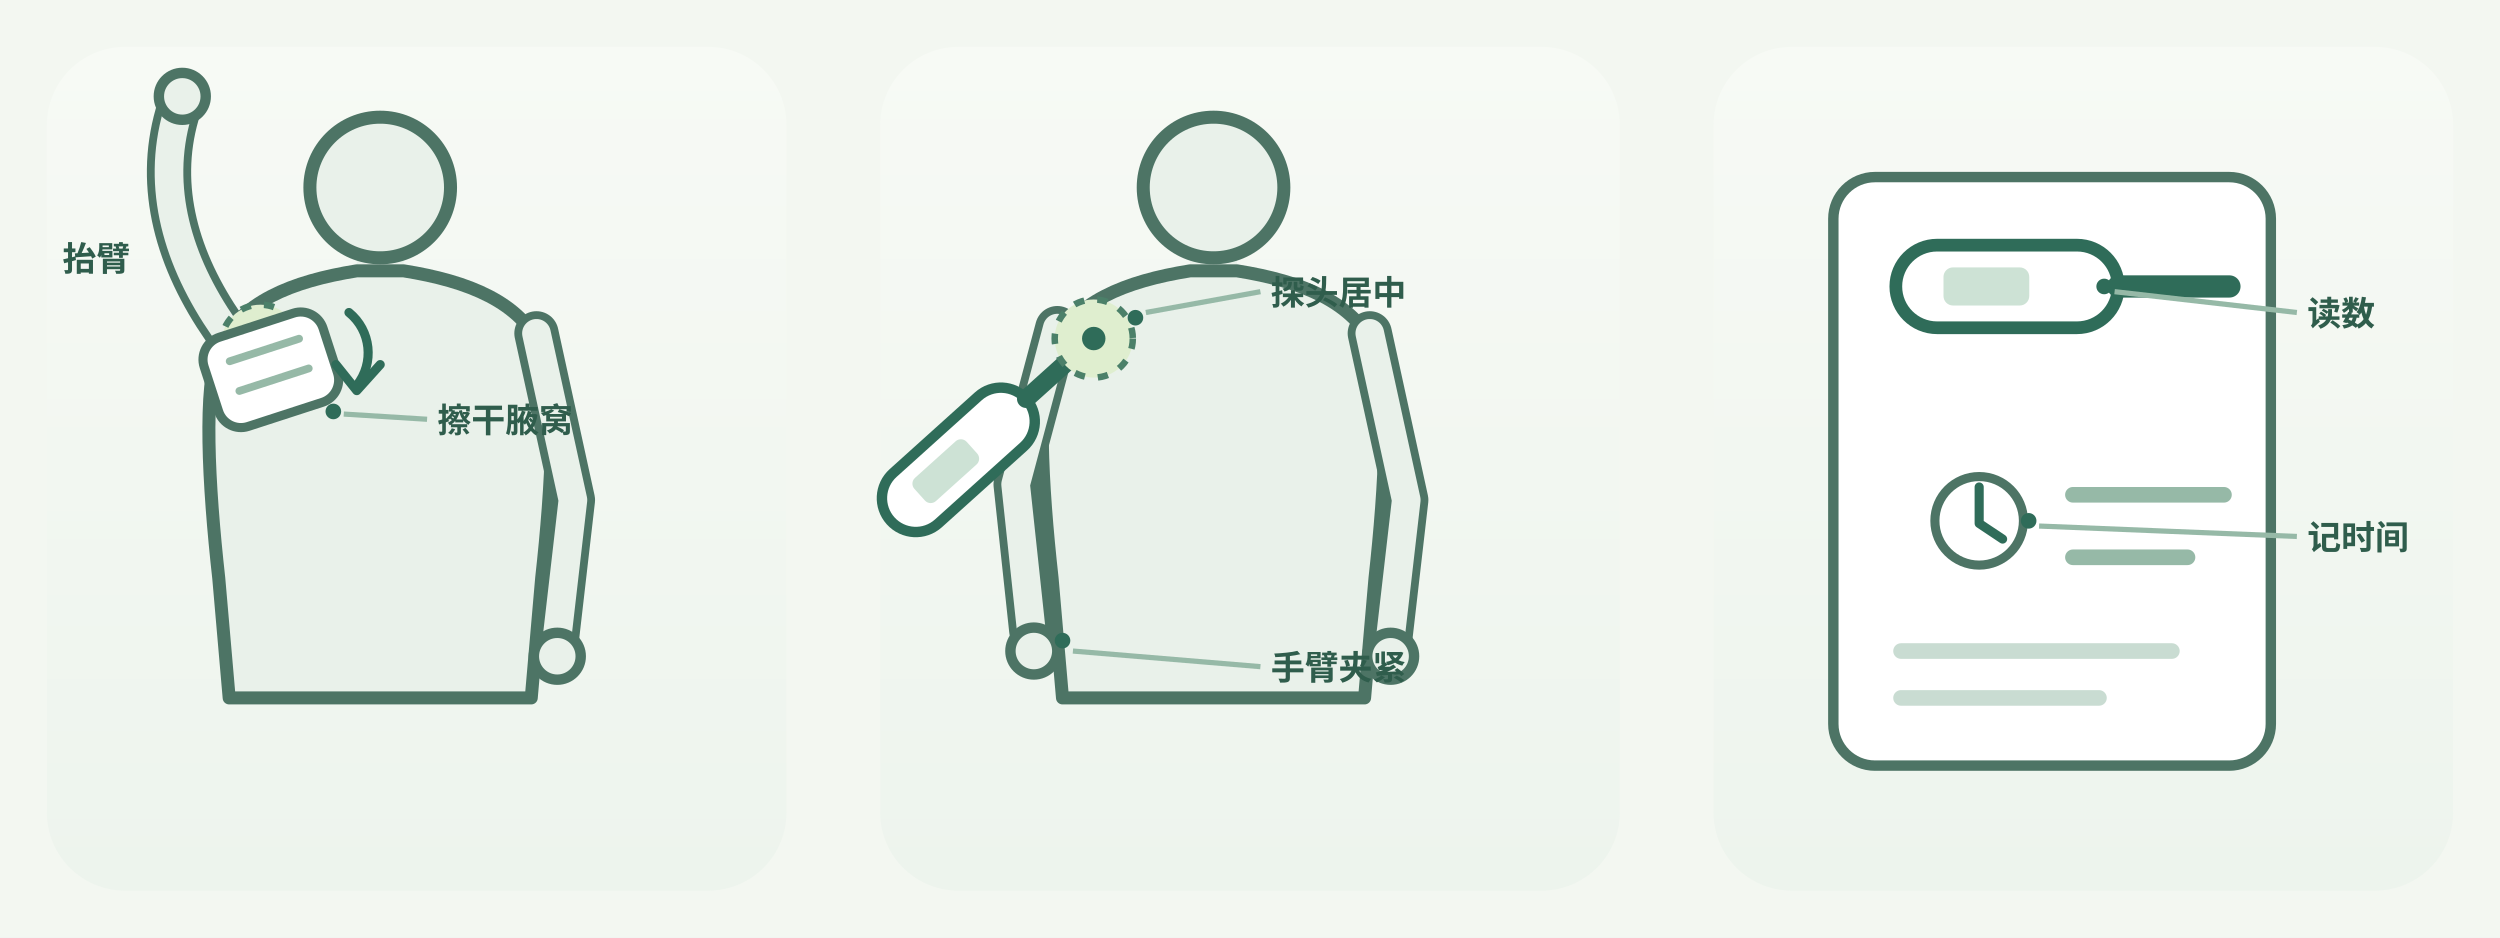
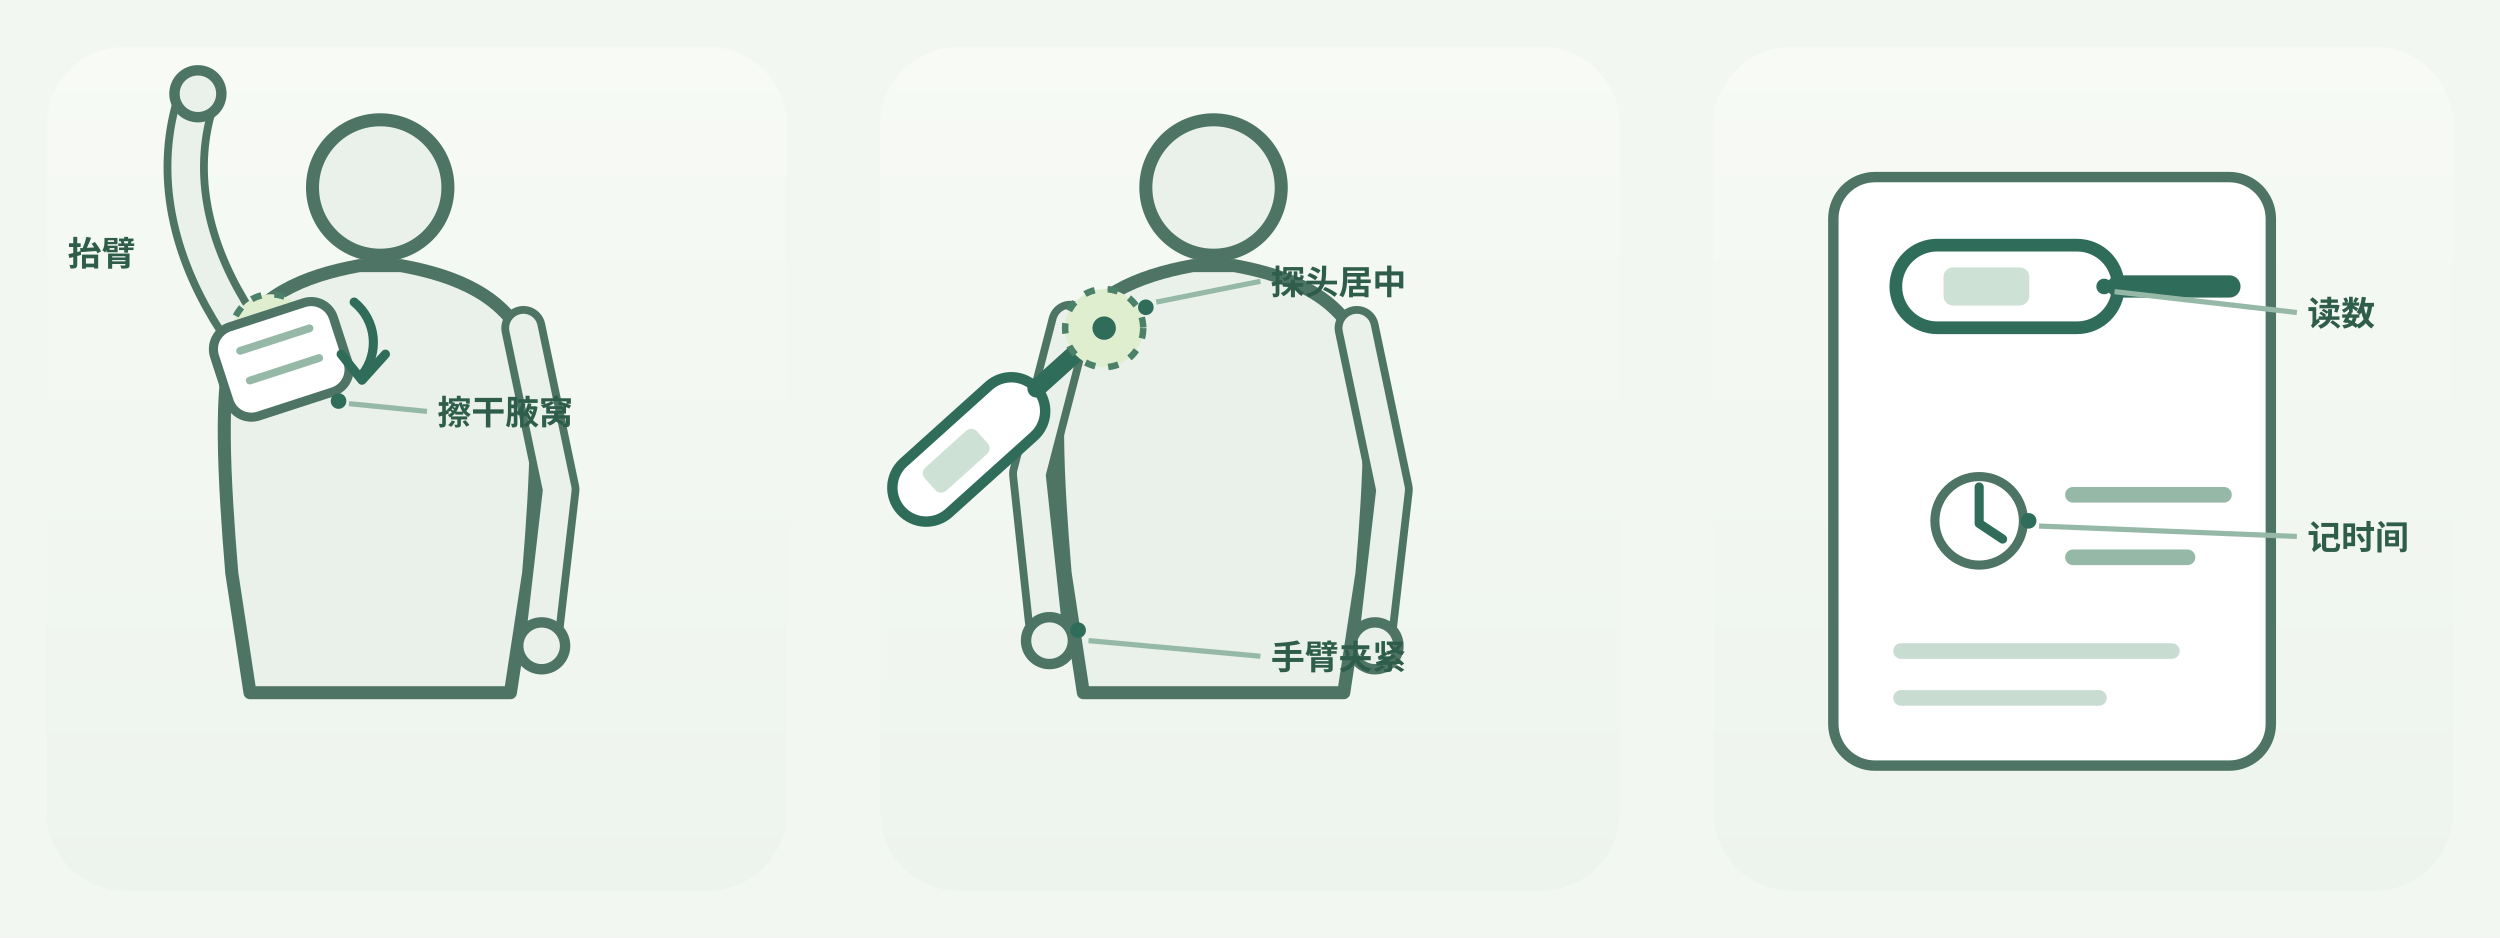
<svg xmlns="http://www.w3.org/2000/svg" viewBox="0 0 960 360" role="img" aria-labelledby="title desc">
  <view id="step-1" viewBox="0 0 320 360" />
  <view id="step-2" viewBox="320 0 320 360" />
  <view id="step-3" viewBox="640 0 320 360" />
  <defs>
    <linearGradient id="panel" x1="0" y1="0" x2="0" y2="1">
      <stop stop-color="#f7faf5" />
      <stop offset="1" stop-color="#edf4ed" />
    </linearGradient>
    <g id="thermometer" fill="none" stroke="#2f6c59" stroke-linecap="round" stroke-linejoin="round">
      <rect x="0" y="-13" width="70" height="26" rx="13" fill="#fff" stroke-width="4" />
      <rect x="15" y="-6" width="27" height="12" rx="3" fill="#cde2d5" stroke="none" />
      <path d="M70 0h35" stroke-width="7" />
    </g>
    <g id="torso">
-       <path d="M119 76 L137 76 L137 98 L119 98 Z" fill="#e9f1ea" />
-       <path d="M119 86 C94 90 74 98 66 116 C60 130 62 168 66 204 L70 250 L186 250 L190 204 C194 168 196 130 190 116 C182 98 162 90 137 86 Z" fill="#e9f1ea" stroke="#4d7465" stroke-width="5" stroke-linejoin="round" />
-       <circle cx="128" cy="54" r="27" fill="#e9f1ea" stroke="#4d7465" stroke-width="5" />
+       <path d="M120 74 L136 74 L136 96 L120 96 Z" fill="#e9f1ea" />
+       <path d="M120 84 C98 88 80 96 72 114 C66 128 68 166 71 202 L78 248 L178 248 L185 202 C188 166 190 128 184 114 C176 96 158 88 136 84 Z" fill="#e9f1ea" stroke="#4d7465" stroke-width="5" stroke-linejoin="round" />
+       <circle cx="128" cy="54" r="26" fill="#e9f1ea" stroke="#4d7465" stroke-width="5" />
    </g>
    <g id="spot">
      <circle r="15" fill="#dfeecf" stroke="#4b8069" stroke-width="2.5" stroke-dasharray="4 5" />
      <circle r="4.5" fill="#2f6c59" />
    </g>
  </defs>
  <rect width="960" height="360" fill="#f3f7f1" />
  <g aria-label="抬起手臂，擦干腋窝" transform="translate(18 18)">
    <rect width="284" height="324" rx="30" fill="url(#panel)" />
    <use href="#torso" />
-     <path d="M188 110 L202 174 L196 226" fill="none" stroke="#4d7465" stroke-width="17" stroke-linecap="round" stroke-linejoin="round" />
-     <path d="M188 110 L202 174 L196 226" fill="none" stroke="#e9f1ea" stroke-width="11" stroke-linecap="round" stroke-linejoin="round" />
-     <circle cx="196" cy="234" r="9" fill="#e9f1ea" stroke="#4d7465" stroke-width="4" />
-     <path d="M68 108 C50 82 42 54 50 26" fill="none" stroke="#4d7465" stroke-width="17" stroke-linecap="round" />
-     <path d="M68 108 C50 82 42 54 50 26" fill="none" stroke="#e9f1ea" stroke-width="11" stroke-linecap="round" />
-     <circle cx="52" cy="19" r="9" fill="#e9f1ea" stroke="#4d7465" stroke-width="4" />
-     <use href="#spot" transform="translate(82 114)" />
-     <g transform="rotate(-18 86 124)">
-       <rect x="62" y="106" width="48" height="36" rx="9" fill="#fff" stroke="#4d7465" stroke-width="3.5" />
-       <path d="M72 116h28M72 128h28" stroke="#96b9a7" stroke-width="3" stroke-linecap="round" />
+     <path d="M183 108 L196 170 L190 222" fill="none" stroke="#4d7465" stroke-width="17" stroke-linecap="round" stroke-linejoin="round" />
+     <path d="M183 108 L196 170 L190 222" fill="none" stroke="#e9f1ea" stroke-width="11" stroke-linecap="round" stroke-linejoin="round" />
+     <circle cx="190" cy="230" r="9" fill="#e9f1ea" stroke="#4d7465" stroke-width="4" />
+     <path d="M73 106 C56 80 49 52 56 25" fill="none" stroke="#4d7465" stroke-width="17" stroke-linecap="round" />
+     <path d="M73 106 C56 80 49 52 56 25" fill="none" stroke="#e9f1ea" stroke-width="11" stroke-linecap="round" />
+     <circle cx="58" cy="18" r="9" fill="#e9f1ea" stroke="#4d7465" stroke-width="4" />
+     <use href="#spot" transform="translate(86 110)" />
+     <g transform="rotate(-18 90 120)">
+       <rect x="66" y="102" width="48" height="36" rx="9" fill="#fff" stroke="#4d7465" stroke-width="3.5" />
+       <path d="M76 112h28M76 124h28" stroke="#96b9a7" stroke-width="3" stroke-linecap="round" />
    </g>
-     <path d="M116 102 A20 20 0 0 1 119 130" fill="none" stroke="#2f6c59" stroke-width="3.5" stroke-linecap="round" />
-     <path d="M111 122 L119 132 L128 122" fill="none" stroke="#2f6c59" stroke-width="3.5" stroke-linecap="round" stroke-linejoin="round" />
-     <text x="6" y="86" font-family="sans-serif" font-size="13" font-weight="600" fill="#2f5d4c">抬臂</text>
-     <circle cx="110" cy="140" r="3" fill="#2f6c59" />
-     <path d="M114 141 L146 143" stroke="#96b9a7" stroke-width="2" />
-     <text x="150" y="148" font-family="sans-serif" font-size="13" font-weight="600" fill="#2f5d4c">擦干腋窝</text>
+     <path d="M118 98 A20 20 0 0 1 121 126" fill="none" stroke="#2f6c59" stroke-width="3.5" stroke-linecap="round" />
+     <path d="M113 118 L121 128 L130 118" fill="none" stroke="#2f6c59" stroke-width="3.5" stroke-linecap="round" stroke-linejoin="round" />
+     <text x="8" y="84" font-family="sans-serif" font-size="13" font-weight="600" fill="#2f5d4c">抬臂</text>
+     <circle cx="112" cy="136" r="3" fill="#2f6c59" />
+     <path d="M116 137 L146 140" stroke="#96b9a7" stroke-width="2" />
+     <text x="150" y="145" font-family="sans-serif" font-size="13" font-weight="600" fill="#2f5d4c">擦干腋窝</text>
  </g>
  <g aria-label="探头放在腋窝中央，手臂夹紧" transform="translate(338 18)">
    <rect width="284" height="324" rx="30" fill="url(#panel)" />
    <use href="#torso" />
-     <path d="M188 110 L202 174 L196 226" fill="none" stroke="#4d7465" stroke-width="17" stroke-linecap="round" stroke-linejoin="round" />
-     <path d="M188 110 L202 174 L196 226" fill="none" stroke="#e9f1ea" stroke-width="11" stroke-linecap="round" stroke-linejoin="round" />
-     <circle cx="196" cy="234" r="9" fill="#e9f1ea" stroke="#4d7465" stroke-width="4" />
-     <path d="M68 108 L52 168 L58 224" fill="none" stroke="#4d7465" stroke-width="17" stroke-linecap="round" stroke-linejoin="round" />
-     <path d="M68 108 L52 168 L58 224" fill="none" stroke="#e9f1ea" stroke-width="11" stroke-linecap="round" stroke-linejoin="round" />
-     <circle cx="59" cy="232" r="9" fill="#e9f1ea" stroke="#4d7465" stroke-width="4" />
-     <use href="#thermometer" transform="translate(4 182) rotate(-42)" />
-     <use href="#spot" transform="translate(82 112)" />
-     <circle cx="98" cy="104" r="3" fill="#2f6c59" />
-     <path d="M102 102 L146 94" stroke="#96b9a7" stroke-width="2" />
-     <text x="150" y="99" font-family="sans-serif" font-size="13" font-weight="600" fill="#2f5d4c">探头居中</text>
-     <circle cx="70" cy="228" r="3" fill="#2f6c59" />
-     <path d="M74 232 L146 238" stroke="#96b9a7" stroke-width="2" />
-     <text x="150" y="243" font-family="sans-serif" font-size="13" font-weight="600" fill="#2f5d4c">手臂夹紧</text>
+     <path d="M183 108 L196 170 L190 222" fill="none" stroke="#4d7465" stroke-width="17" stroke-linecap="round" stroke-linejoin="round" />
+     <path d="M183 108 L196 170 L190 222" fill="none" stroke="#e9f1ea" stroke-width="11" stroke-linecap="round" stroke-linejoin="round" />
+     <circle cx="190" cy="230" r="9" fill="#e9f1ea" stroke="#4d7465" stroke-width="4" />
+     <path d="M73 106 L58 164 L64 220" fill="none" stroke="#4d7465" stroke-width="17" stroke-linecap="round" stroke-linejoin="round" />
+     <path d="M73 106 L58 164 L64 220" fill="none" stroke="#e9f1ea" stroke-width="11" stroke-linecap="round" stroke-linejoin="round" />
+     <circle cx="65" cy="228" r="9" fill="#e9f1ea" stroke="#4d7465" stroke-width="4" />
+     <use href="#thermometer" transform="translate(8 178) rotate(-42)" />
+     <use href="#spot" transform="translate(86 108)" />
+     <circle cx="102" cy="100" r="3" fill="#2f6c59" />
+     <path d="M106 98 L146 90" stroke="#96b9a7" stroke-width="2" />
+     <text x="150" y="95" font-family="sans-serif" font-size="13" font-weight="600" fill="#2f5d4c">探头居中</text>
+     <circle cx="76" cy="224" r="3" fill="#2f6c59" />
+     <path d="M80 228 L146 234" stroke="#96b9a7" stroke-width="2" />
+     <text x="150" y="239" font-family="sans-serif" font-size="13" font-weight="600" fill="#2f5d4c">手臂夹紧</text>
  </g>
  <g aria-label="读数并记录时间" transform="translate(658 18)">
    <rect width="284" height="324" rx="30" fill="url(#panel)" />
    <rect x="46" y="50" width="168" height="226" rx="16" fill="#fff" stroke="#4d7465" stroke-width="4" />
    <use href="#thermometer" transform="translate(70 92) scale(1.22)" />
    <circle cx="102" cy="182" r="17" fill="#fff" stroke="#4d7465" stroke-width="3.5" />
    <path d="M102 169v14l9 6" fill="none" stroke="#2f6c59" stroke-width="3.5" stroke-linecap="round" stroke-linejoin="round" />
    <path d="M138 172h58M138 196h44" stroke="#96b9a7" stroke-width="6" stroke-linecap="round" />
    <path d="M72 232h104M72 250h76" stroke="#c9dcd2" stroke-width="6" stroke-linecap="round" />
    <circle cx="150" cy="92" r="3" fill="#2f6c59" />
    <path d="M154 94 L224 102" stroke="#96b9a7" stroke-width="2" />
    <text x="228" y="107" font-family="sans-serif" font-size="13" font-weight="600" fill="#2f5d4c">读数</text>
    <circle cx="121" cy="182" r="3" fill="#2f6c59" />
    <path d="M125 184 L224 188" stroke="#96b9a7" stroke-width="2" />
    <text x="228" y="193" font-family="sans-serif" font-size="13" font-weight="600" fill="#2f5d4c">记时间</text>
  </g>
</svg>
